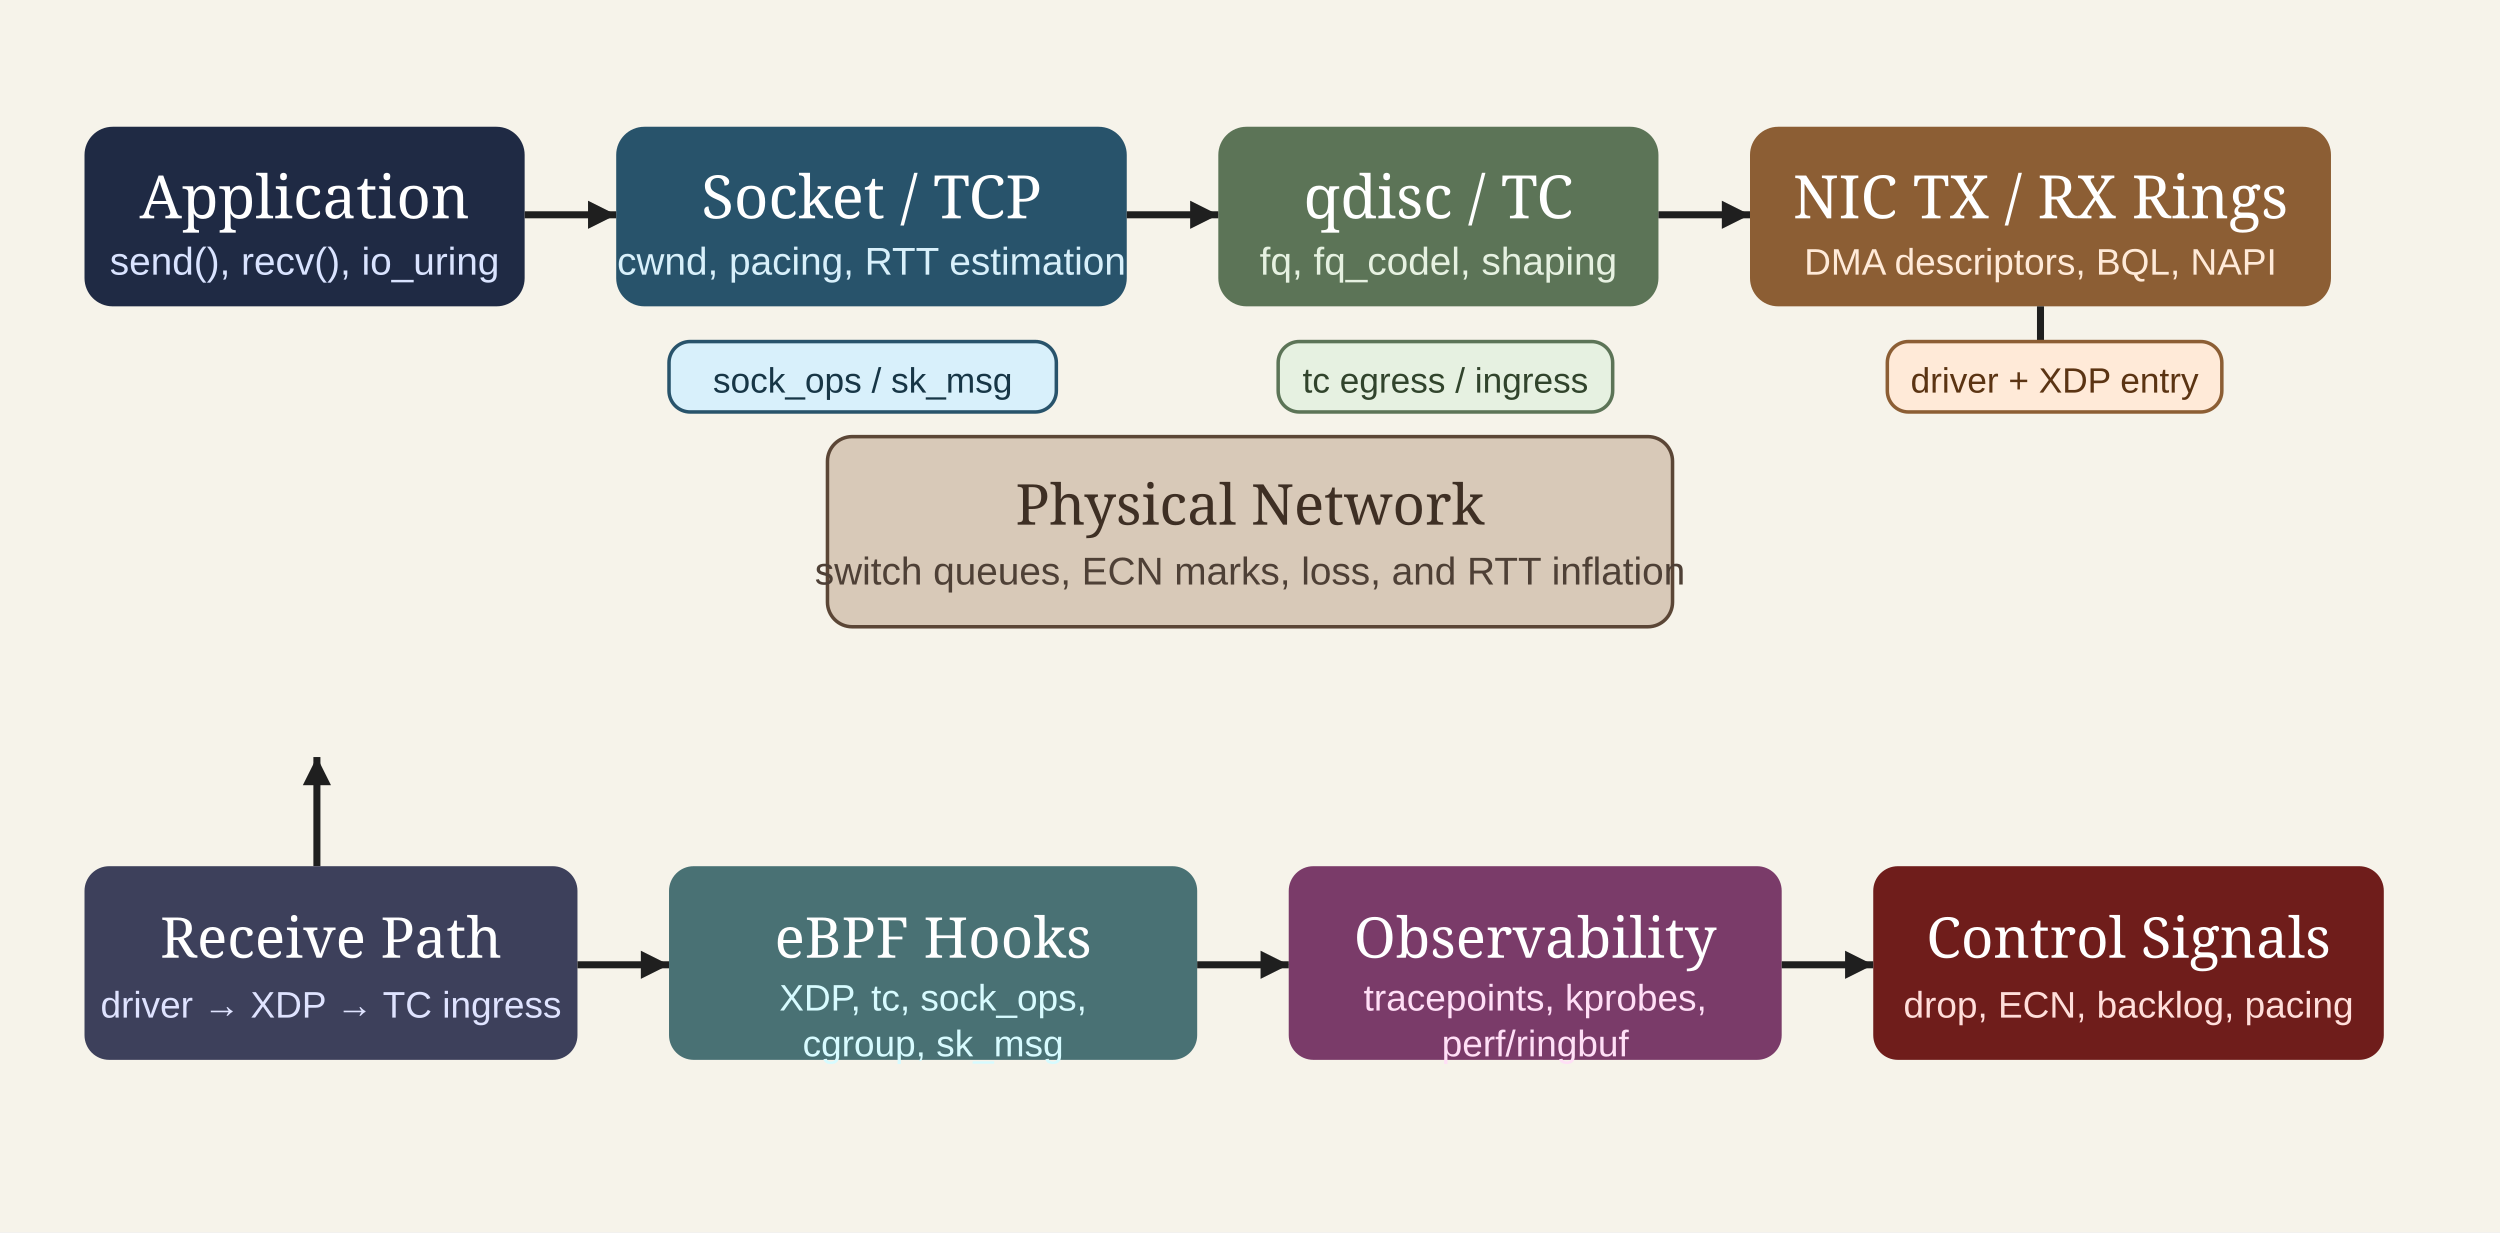
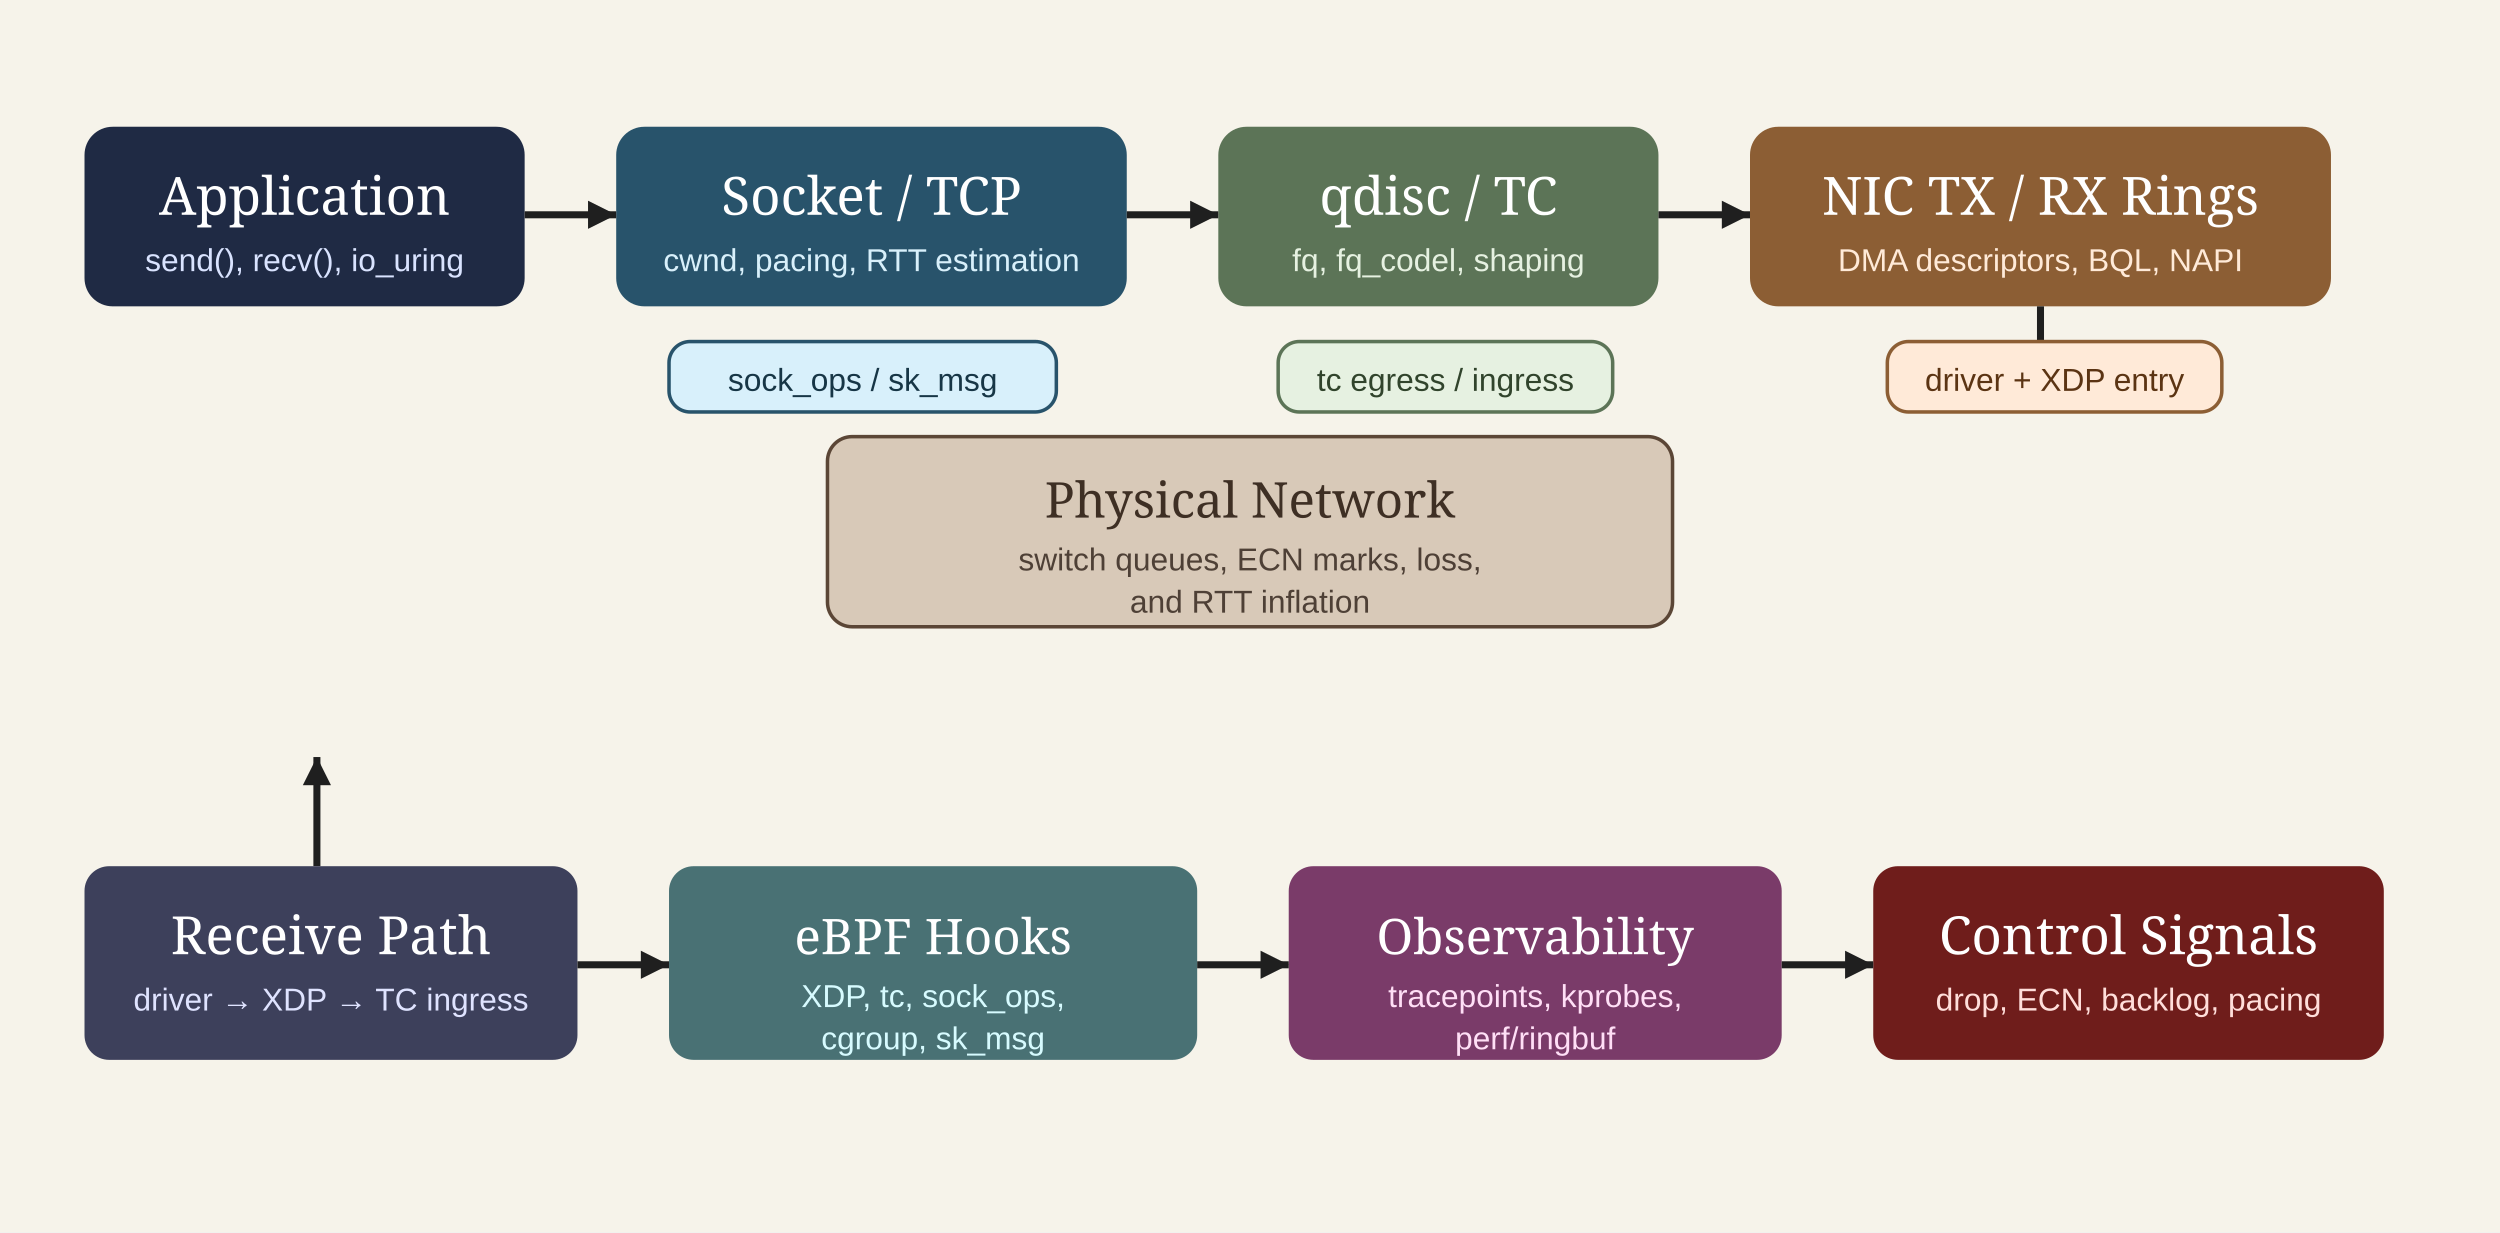
<svg xmlns="http://www.w3.org/2000/svg" width="1420" height="700" viewBox="0 0 1420 700" role="img" aria-labelledby="title desc">
  <rect width="1420" height="700" fill="#f6f3ea" />
  <rect x="48" y="72" width="250" height="102" rx="16" fill="#1f2a44" />
-   <text x="173" y="124" font-family="Georgia, serif" font-size="34" fill="#ffffff" text-anchor="middle">Application</text>
-   <text x="173" y="156" font-family="Arial, sans-serif" font-size="22" fill="#d9e3ff" text-anchor="middle">send(), recv(), io_uring</text>
+   <text x="173" y="122" font-family="Georgia, serif" font-size="30" fill="#ffffff" text-anchor="middle">Application</text>
+   <text x="173" y="154" font-family="Arial, sans-serif" font-size="18" fill="#d9e3ff" text-anchor="middle">send(), recv(), io_uring</text>
  <rect x="350" y="72" width="290" height="102" rx="16" fill="#28536b" />
-   <text x="495" y="124" font-family="Georgia, serif" font-size="34" fill="#ffffff" text-anchor="middle">Socket / TCP</text>
-   <text x="495" y="156" font-family="Arial, sans-serif" font-size="22" fill="#d8f0fb" text-anchor="middle">cwnd, pacing, RTT estimation</text>
+   <text x="495" y="122" font-family="Georgia, serif" font-size="30" fill="#ffffff" text-anchor="middle">Socket / TCP</text>
+   <text x="495" y="154" font-family="Arial, sans-serif" font-size="18" fill="#d8f0fb" text-anchor="middle">cwnd, pacing, RTT estimation</text>
  <rect x="692" y="72" width="250" height="102" rx="16" fill="#5c7457" />
-   <text x="817" y="124" font-family="Georgia, serif" font-size="34" fill="#ffffff" text-anchor="middle">qdisc / TC</text>
-   <text x="817" y="156" font-family="Arial, sans-serif" font-size="22" fill="#e6f1e1" text-anchor="middle">fq, fq_codel, shaping</text>
+   <text x="817" y="122" font-family="Georgia, serif" font-size="30" fill="#ffffff" text-anchor="middle">qdisc / TC</text>
+   <text x="817" y="154" font-family="Arial, sans-serif" font-size="18" fill="#e6f1e1" text-anchor="middle">fq, fq_codel, shaping</text>
  <rect x="994" y="72" width="330" height="102" rx="16" fill="#8c5e34" />
-   <text x="1159" y="124" font-family="Georgia, serif" font-size="34" fill="#ffffff" text-anchor="middle">NIC TX / RX Rings</text>
-   <text x="1159" y="156" font-family="Arial, sans-serif" font-size="21" fill="#ffead8" text-anchor="middle">DMA descriptors, BQL, NAPI</text>
+   <text x="1159" y="122" font-family="Georgia, serif" font-size="30" fill="#ffffff" text-anchor="middle">NIC TX / RX Rings</text>
+   <text x="1159" y="154" font-family="Arial, sans-serif" font-size="18" fill="#ffead8" text-anchor="middle">DMA descriptors, BQL, NAPI</text>
  <line x1="298" y1="122" x2="350" y2="122" stroke="#1f1f1f" stroke-width="4" />
  <polygon points="350,122 334,114 334,130" fill="#1f1f1f" />
  <line x1="640" y1="122" x2="692" y2="122" stroke="#1f1f1f" stroke-width="4" />
  <polygon points="692,122 676,114 676,130" fill="#1f1f1f" />
  <line x1="942" y1="122" x2="994" y2="122" stroke="#1f1f1f" stroke-width="4" />
  <polygon points="994,122 978,114 978,130" fill="#1f1f1f" />
  <rect x="470" y="248" width="480" height="108" rx="14" fill="#d8c9b8" stroke="#5b4636" stroke-width="2" />
-   <text x="710" y="298" font-family="Georgia, serif" font-size="32" fill="#3e2f24" text-anchor="middle">Physical Network</text>
-   <text x="710" y="332" font-family="Arial, sans-serif" font-size="22" fill="#4e4036" text-anchor="middle">switch queues, ECN marks, loss, and RTT inflation</text>
+   <text x="710" y="294" font-family="Georgia, serif" font-size="28" fill="#3e2f24" text-anchor="middle">Physical Network</text>
+   <text x="710" y="324" font-family="Arial, sans-serif" font-size="18" fill="#4e4036" text-anchor="middle">switch queues, ECN marks, loss,</text>
+   <text x="710" y="348" font-family="Arial, sans-serif" font-size="18" fill="#4e4036" text-anchor="middle">and RTT inflation</text>
  <line x1="1159" y1="174" x2="1159" y2="232" stroke="#1f1f1f" stroke-width="4" />
  <polygon points="1159,232 1151,216 1167,216" fill="#1f1f1f" />
  <line x1="180" y1="430" x2="180" y2="492" stroke="#1f1f1f" stroke-width="4" />
  <polygon points="180,430 172,446 188,446" fill="#1f1f1f" />
  <rect x="48" y="492" width="280" height="110" rx="14" fill="#3d405b" />
-   <text x="188" y="544" font-family="Georgia, serif" font-size="32" fill="#ffffff" text-anchor="middle">Receive Path</text>
-   <text x="188" y="578" font-family="Arial, sans-serif" font-size="21" fill="#dfe3ff" text-anchor="middle">driver → XDP → TC ingress</text>
+   <text x="188" y="542" font-family="Georgia, serif" font-size="30" fill="#ffffff" text-anchor="middle">Receive Path</text>
+   <text x="188" y="574" font-family="Arial, sans-serif" font-size="18" fill="#dfe3ff" text-anchor="middle">driver → XDP → TC ingress</text>
  <rect x="380" y="492" width="300" height="110" rx="14" fill="#497174" />
-   <text x="530" y="544" font-family="Georgia, serif" font-size="32" fill="#ffffff" text-anchor="middle">eBPF Hooks</text>
-   <text x="530" y="574" font-family="Arial, sans-serif" font-size="21" fill="#d7fbff" text-anchor="middle">XDP, tc, sock_ops,</text>
-   <text x="530" y="600" font-family="Arial, sans-serif" font-size="21" fill="#d7fbff" text-anchor="middle">cgroup, sk_msg</text>
+   <text x="530" y="542" font-family="Georgia, serif" font-size="28" fill="#ffffff" text-anchor="middle">eBPF Hooks</text>
+   <text x="530" y="572" font-family="Arial, sans-serif" font-size="18" fill="#d7fbff" text-anchor="middle">XDP, tc, sock_ops,</text>
+   <text x="530" y="596" font-family="Arial, sans-serif" font-size="18" fill="#d7fbff" text-anchor="middle">cgroup, sk_msg</text>
  <rect x="732" y="492" width="280" height="110" rx="14" fill="#7a3b69" />
-   <text x="872" y="544" font-family="Georgia, serif" font-size="32" fill="#ffffff" text-anchor="middle">Observability</text>
-   <text x="872" y="574" font-family="Arial, sans-serif" font-size="21" fill="#ffdff6" text-anchor="middle">tracepoints, kprobes,</text>
-   <text x="872" y="600" font-family="Arial, sans-serif" font-size="21" fill="#ffdff6" text-anchor="middle">perf/ringbuf</text>
+   <text x="872" y="542" font-family="Georgia, serif" font-size="28" fill="#ffffff" text-anchor="middle">Observability</text>
+   <text x="872" y="572" font-family="Arial, sans-serif" font-size="18" fill="#ffdff6" text-anchor="middle">tracepoints, kprobes,</text>
+   <text x="872" y="596" font-family="Arial, sans-serif" font-size="18" fill="#ffdff6" text-anchor="middle">perf/ringbuf</text>
  <rect x="1064" y="492" width="290" height="110" rx="14" fill="#6f1d1b" />
-   <text x="1209" y="544" font-family="Georgia, serif" font-size="32" fill="#ffffff" text-anchor="middle">Control Signals</text>
-   <text x="1209" y="578" font-family="Arial, sans-serif" font-size="21" fill="#ffdeda" text-anchor="middle">drop, ECN, backlog, pacing</text>
+   <text x="1209" y="542" font-family="Georgia, serif" font-size="30" fill="#ffffff" text-anchor="middle">Control Signals</text>
+   <text x="1209" y="574" font-family="Arial, sans-serif" font-size="18" fill="#ffdeda" text-anchor="middle">drop, ECN, backlog, pacing</text>
  <line x1="328" y1="548" x2="380" y2="548" stroke="#1f1f1f" stroke-width="4" />
  <polygon points="380,548 364,540 364,556" fill="#1f1f1f" />
  <line x1="680" y1="548" x2="732" y2="548" stroke="#1f1f1f" stroke-width="4" />
  <polygon points="732,548 716,540 716,556" fill="#1f1f1f" />
  <line x1="1012" y1="548" x2="1064" y2="548" stroke="#1f1f1f" stroke-width="4" />
  <polygon points="1064,548 1048,540 1048,556" fill="#1f1f1f" />
  <rect x="380" y="194" width="220" height="40" rx="12" fill="#d8f0fb" stroke="#28536b" stroke-width="2" />
-   <text x="490" y="223" font-family="Arial, sans-serif" font-size="20" fill="#173646" text-anchor="middle">sock_ops / sk_msg</text>
+   <text x="490" y="222" font-family="Arial, sans-serif" font-size="18" fill="#173646" text-anchor="middle">sock_ops / sk_msg</text>
  <rect x="726" y="194" width="190" height="40" rx="12" fill="#e6f1e1" stroke="#5c7457" stroke-width="2" />
-   <text x="821" y="223" font-family="Arial, sans-serif" font-size="20" fill="#31442c" text-anchor="middle">tc egress / ingress</text>
+   <text x="821" y="222" font-family="Arial, sans-serif" font-size="18" fill="#31442c" text-anchor="middle">tc egress / ingress</text>
  <rect x="1072" y="194" width="190" height="40" rx="12" fill="#ffead8" stroke="#8c5e34" stroke-width="2" />
-   <text x="1167" y="223" font-family="Arial, sans-serif" font-size="20" fill="#5b3413" text-anchor="middle">driver + XDP entry</text>
+   <text x="1167" y="222" font-family="Arial, sans-serif" font-size="18" fill="#5b3413" text-anchor="middle">driver + XDP entry</text>
</svg>
